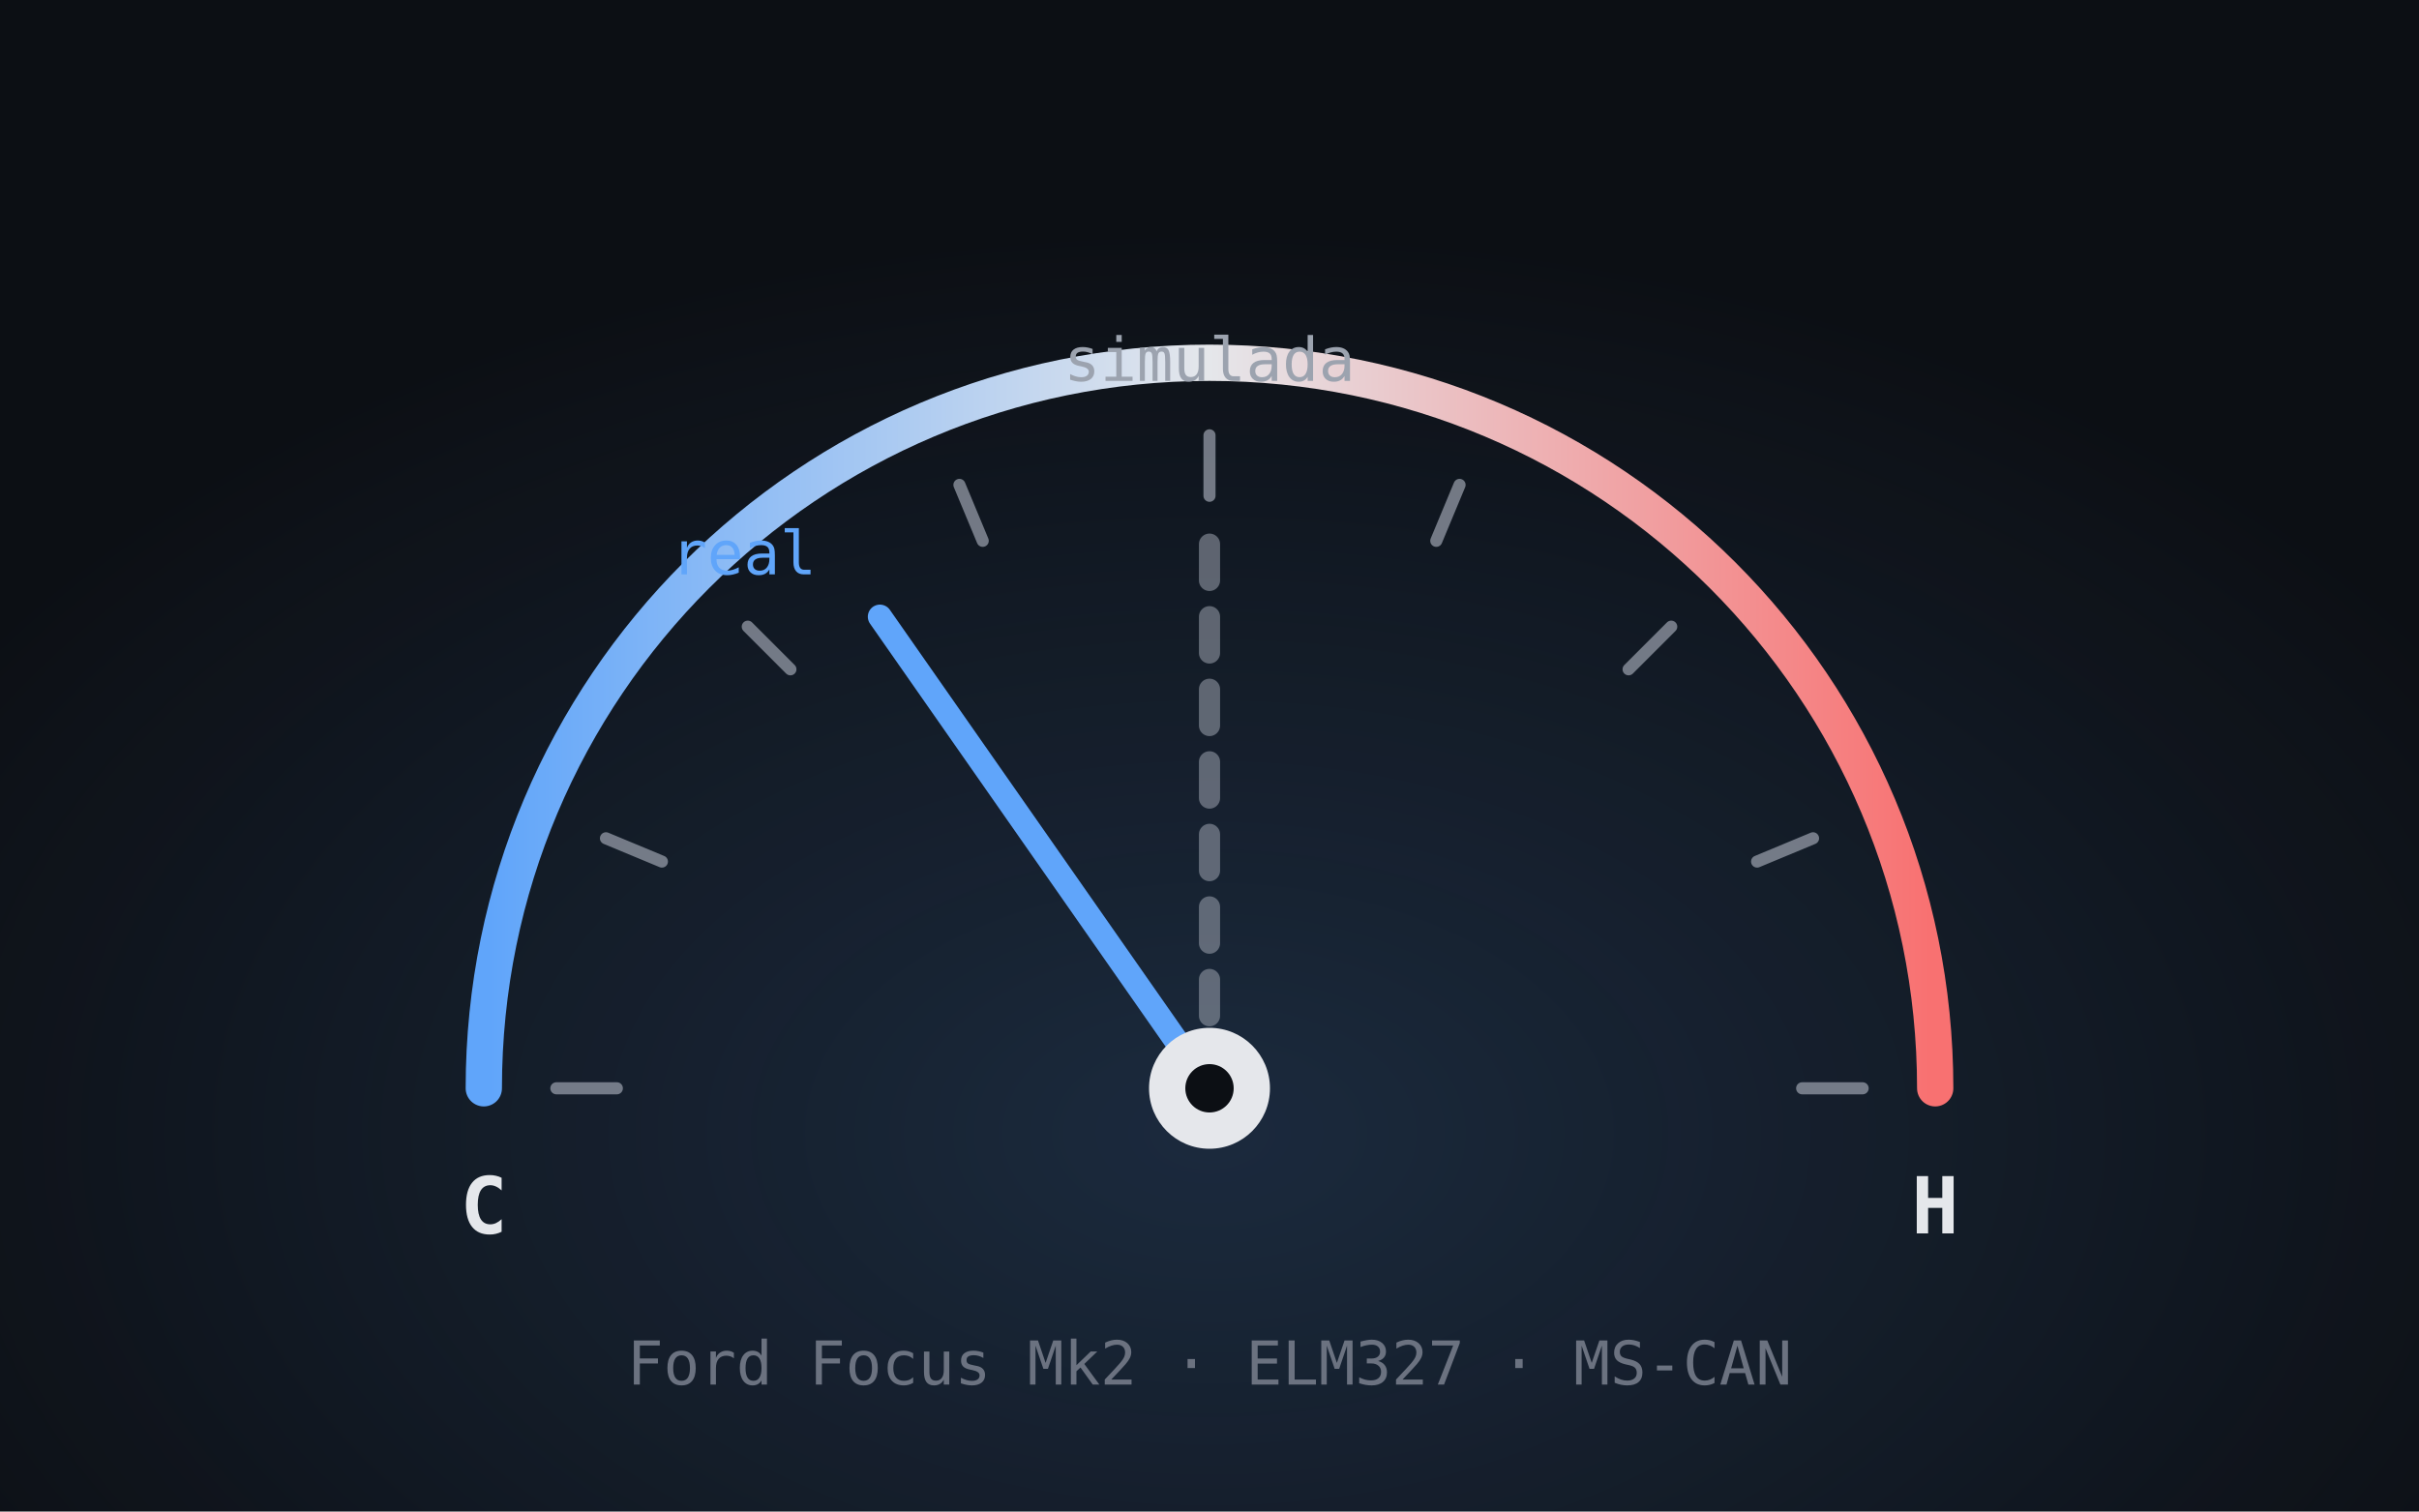
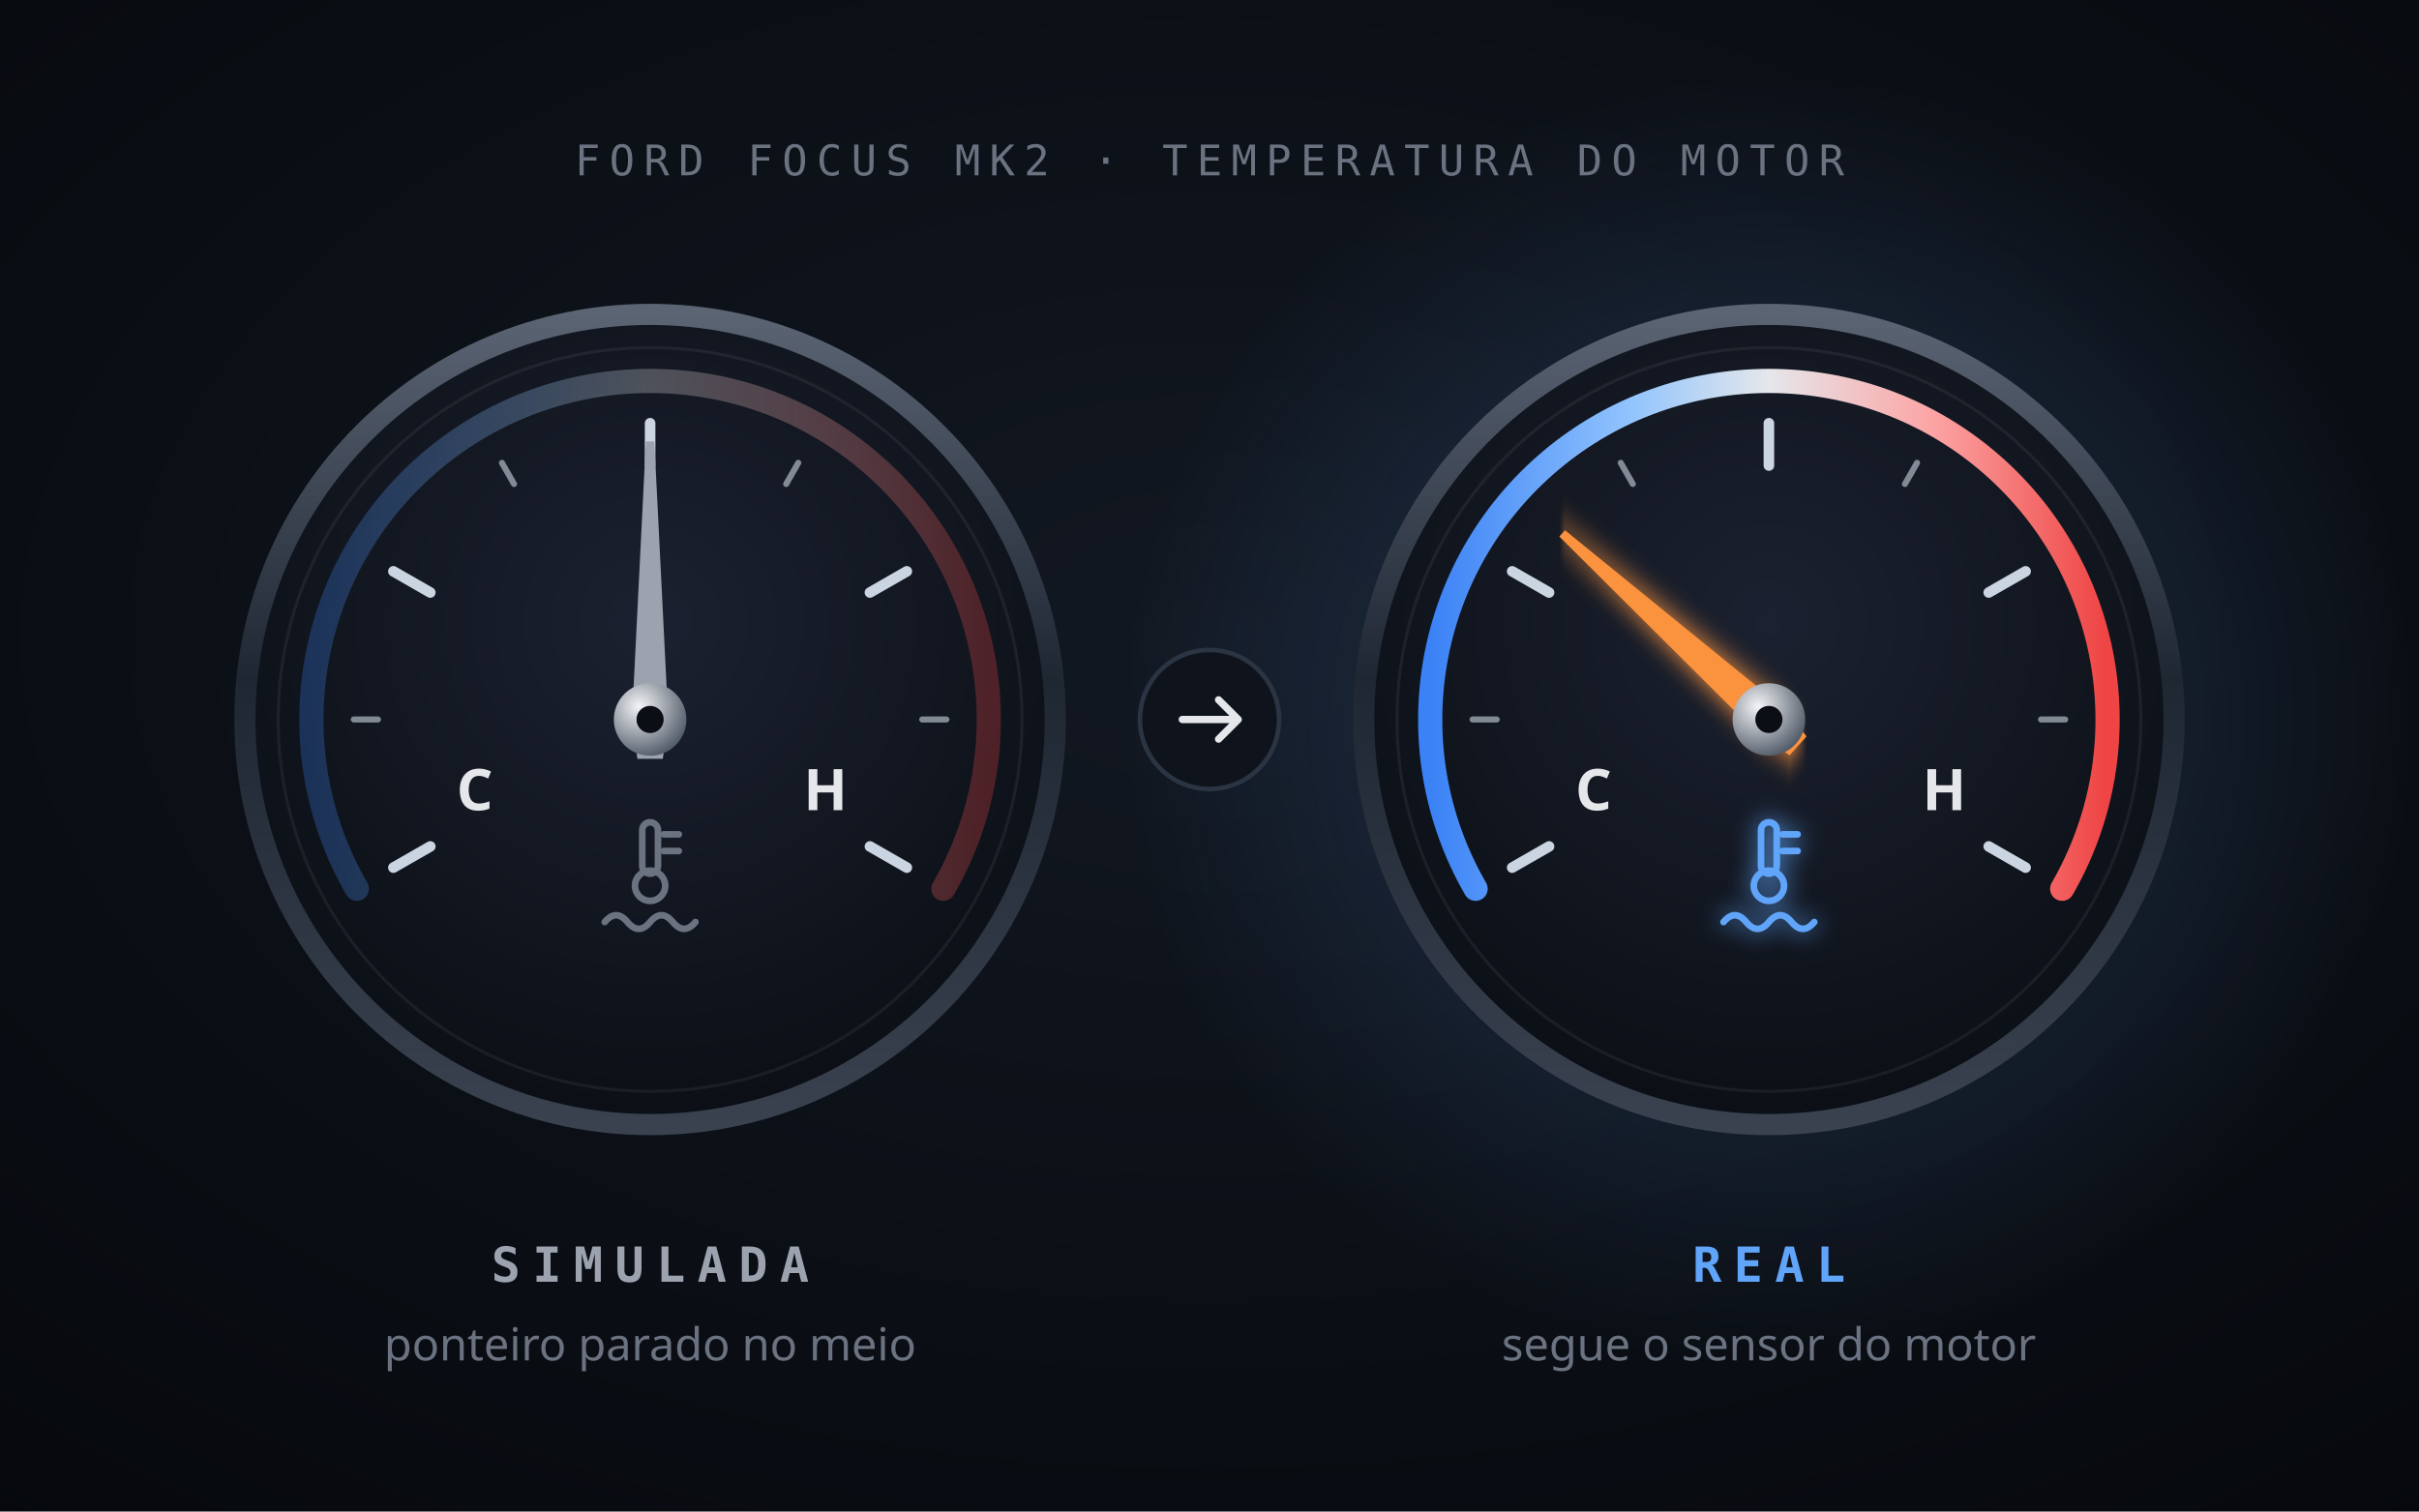
- <svg xmlns="http://www.w3.org/2000/svg" viewBox="0 0 800 500" width="800" height="500" role="img" aria-label="Ponteiro de temperatura: o simulado parado no meio e o real indicando o motor frio">
+ <svg xmlns="http://www.w3.org/2000/svg" xmlns:xlink="http://www.w3.org/1999/xlink" viewBox="0 0 800 500" width="800" height="500" role="img" aria-label="Antes e depois: à esquerda o ponteiro de temperatura simulado, parado no meio; à direita o ponteiro real, seguindo o sensor do motor">
  <defs>
-     <linearGradient id="faixa" x1="0" x2="1" y1="0" y2="0">
-       <stop offset="0" stop-color="#60a5fa" />
-       <stop offset="0.5" stop-color="#e5e7eb" />
-       <stop offset="1" stop-color="#f87171" />
-     </linearGradient>
-     <radialGradient id="brilho" cx="0.5" cy="0.75" r="0.6">
-       <stop offset="0" stop-color="#60a5fa" stop-opacity="0.18" />
+     <radialGradient id="fundo" cx="50%" cy="42%" r="78%">
+       <stop offset="0" stop-color="#121822" />
+       <stop offset="1" stop-color="#06080c" />
+     </radialGradient>
+     <radialGradient id="luzReal" cx="0.5" cy="0.5" r="0.5">
+       <stop offset="0" stop-color="#60a5fa" stop-opacity="0.24" />
      <stop offset="1" stop-color="#60a5fa" stop-opacity="0" />
    </radialGradient>
+     <radialGradient id="face" cx="0.5" cy="0.38" r="0.62">
+       <stop offset="0" stop-color="#1b2130" />
+       <stop offset="1" stop-color="#0b0f15" />
+     </radialGradient>
+     <linearGradient id="aro" x1="0" y1="0" x2="0" y2="1">
+       <stop offset="0" stop-color="#5b6473" />
+       <stop offset="0.45" stop-color="#1f2733" />
+       <stop offset="1" stop-color="#3a4250" />
+     </linearGradient>
+     <linearGradient id="faixa" x1="0" x2="1" y1="0" y2="0">
+       <stop offset="0" stop-color="#3b82f6" />
+       <stop offset="0.3" stop-color="#93c5fd" />
+       <stop offset="0.5" stop-color="#e5e7eb" />
+       <stop offset="0.74" stop-color="#fca5a5" />
+       <stop offset="1" stop-color="#ef4444" />
+     </linearGradient>
+     <radialGradient id="cubo" cx="0.35" cy="0.32" r="0.75">
+       <stop offset="0" stop-color="#f3f4f6" />
+       <stop offset="1" stop-color="#4b5563" />
+     </radialGradient>
+     <filter id="brilho" x="-60%" y="-60%" width="220%" height="220%">
+       <feGaussianBlur stdDeviation="4" result="borrado" />
+       <feMerge>
+         <feMergeNode in="borrado" />
+         <feMergeNode in="SourceGraphic" />
+       </feMerge>
+     </filter>
+     <g id="mostrador">
+       <circle r="134" fill="url(#face)" stroke="url(#aro)" stroke-width="7" />
+       <circle r="123" fill="none" stroke="#ffffff" stroke-opacity="0.06" />
+       <g stroke="#cbd5e1" stroke-linecap="round">
+         <g stroke-width="3.5">
+           <line x1="-84.9" y1="49" x2="-72.7" y2="42" />
+           <line x1="-84.9" y1="-49" x2="-72.7" y2="-42" />
+           <line x1="0" y1="-98" x2="0" y2="-84" />
+           <line x1="84.9" y1="-49" x2="72.7" y2="-42" />
+           <line x1="84.9" y1="49" x2="72.7" y2="42" />
+         </g>
+         <g stroke-width="2" stroke-opacity="0.6">
+           <line x1="-98" y1="0" x2="-90" y2="0" />
+           <line x1="-49" y1="-84.9" x2="-45" y2="-77.9" />
+           <line x1="49" y1="-84.9" x2="45" y2="-77.9" />
+           <line x1="98" y1="0" x2="90" y2="0" />
+         </g>
+       </g>
+       <g font-family="'Segoe UI', system-ui, sans-serif" font-size="19" font-weight="700" fill="#e5e7eb" text-anchor="middle">
+         <text x="-58" y="30">C</text>
+         <text x="58" y="30">H</text>
+       </g>
+     </g>
+     <path id="arco" d="M -97 56 A 112 112 0 1 1 97 56" fill="none" stroke="url(#faixa)" stroke-width="8" stroke-linecap="round" />
+     <g id="simbolo" fill="none" stroke-width="2.2" stroke-linecap="round" stroke-linejoin="round">
+       <rect x="-2.6" y="-24" width="5.2" height="17" rx="2.6" />
+       <circle cy="-3" r="5" />
+       <path d="M 4.5 -20 h 5 M 4.5 -14.5 h 5" />
+       <path d="M -15 9 q 3.75 -4.5 7.5 0 t 7.5 0 t 7.5 0 t 7.5 0" />
+     </g>
+     <polygon id="ponteiro" points="-13,-4.2 0,-6 92,-1.4 92,1.4 0,6 -13,4.2" />
  </defs>
-   <rect width="800" height="500" fill="#0c0f14" />
-   <rect width="800" height="500" fill="url(#brilho)" />
-   <path d="M160 360 A240 240 0 0 1 640 360" fill="none" stroke="url(#faixa)" stroke-width="12" stroke-linecap="round" />
-   <g stroke="#9ca3af" stroke-width="4" stroke-linecap="round" opacity="0.7">
-     <line x1="204" y1="360" x2="184" y2="360" />
-     <line x1="218.9" y1="285" x2="200.4" y2="277.3" />
-     <line x1="261.4" y1="221.4" x2="247.3" y2="207.3" />
-     <line x1="325" y1="178.9" x2="317.3" y2="160.4" />
-     <line x1="400" y1="164" x2="400" y2="144" />
-     <line x1="475" y1="178.9" x2="482.7" y2="160.4" />
-     <line x1="538.6" y1="221.4" x2="552.7" y2="207.3" />
-     <line x1="581.1" y1="285" x2="599.6" y2="277.3" />
-     <line x1="596" y1="360" x2="616" y2="360" />
+   <rect width="800" height="500" fill="url(#fundo)" />
+   <circle cx="585" cy="238" r="215" fill="url(#luzReal)" />
+   <text x="400" y="58" text-anchor="middle" font-family="ui-monospace, 'Cascadia Code', Consolas, monospace" font-size="14" letter-spacing="3" fill="#6b7280">FORD FOCUS MK2 · TEMPERATURA DO MOTOR</text>
+   <g transform="translate(215 238)">
+     <use xlink:href="#mostrador" href="#mostrador" />
+     <use xlink:href="#arco" href="#arco" opacity="0.28" />
+     <use xlink:href="#simbolo" href="#simbolo" stroke="#6b7280" transform="translate(0 58)" />
+     <use xlink:href="#ponteiro" href="#ponteiro" fill="#9ca3af" transform="rotate(-90)" />
+     <circle r="12" fill="url(#cubo)" />
+     <circle r="4.5" fill="#0b0f15" />
  </g>
-   <g font-family="ui-monospace, Consolas, monospace" font-size="26" font-weight="700" fill="#e5e7eb" text-anchor="middle">
-     <text x="160" y="408">C</text>
-     <text x="640" y="408">H</text>
+   <g transform="translate(400 238)">
+     <circle r="23" fill="#0f141c" stroke="#2b3442" stroke-width="1.5" />
+     <path d="M -9 0 H 9 M 3 -6.5 L 9.5 0 L 3 6.5" fill="none" stroke="#e5e7eb" stroke-width="2.4" stroke-linecap="round" stroke-linejoin="round" />
  </g>
-   <line x1="400" y1="360" x2="400" y2="176" stroke="#9ca3af" stroke-width="7" stroke-dasharray="12 12" stroke-linecap="round" opacity="0.55" />
-   <line x1="400" y1="360" x2="291" y2="204" stroke="#60a5fa" stroke-width="8" stroke-linecap="round" />
-   <circle cx="400" cy="360" r="20" fill="#e5e7eb" />
-   <circle cx="400" cy="360" r="8" fill="#0c0f14" />
-   <g font-family="ui-monospace, Consolas, monospace" font-size="20">
-     <text x="400" y="126" text-anchor="middle" fill="#9ca3af">simulada</text>
-     <text x="270" y="190" text-anchor="end" fill="#60a5fa">real</text>
-     <text x="400" y="458" text-anchor="middle" fill="#6b7280">Ford Focus Mk2 · ELM327 · MS-CAN</text>
+   <g transform="translate(585 238)">
+     <use xlink:href="#mostrador" href="#mostrador" />
+     <use xlink:href="#arco" href="#arco" />
+     <use xlink:href="#simbolo" href="#simbolo" stroke="#60a5fa" transform="translate(0 58)" filter="url(#brilho)" />
+     <use xlink:href="#ponteiro" href="#ponteiro" fill="#fb923c" transform="rotate(-138)" filter="url(#brilho)" />
+     <circle r="12" fill="url(#cubo)" />
+     <circle r="4.5" fill="#0b0f15" />
+   </g>
+   <g text-anchor="middle">
+     <g font-family="ui-monospace, 'Cascadia Code', Consolas, monospace" font-size="16" font-weight="700" letter-spacing="4">
+       <text x="215" y="424" fill="#9ca3af">SIMULADA</text>
+       <text x="585" y="424" fill="#60a5fa">REAL</text>
+     </g>
+     <g font-family="'Segoe UI', system-ui, sans-serif" font-size="15" fill="#6b7280">
+       <text x="215" y="450">ponteiro parado no meio</text>
+       <text x="585" y="450">segue o sensor do motor</text>
+     </g>
  </g>
</svg>
